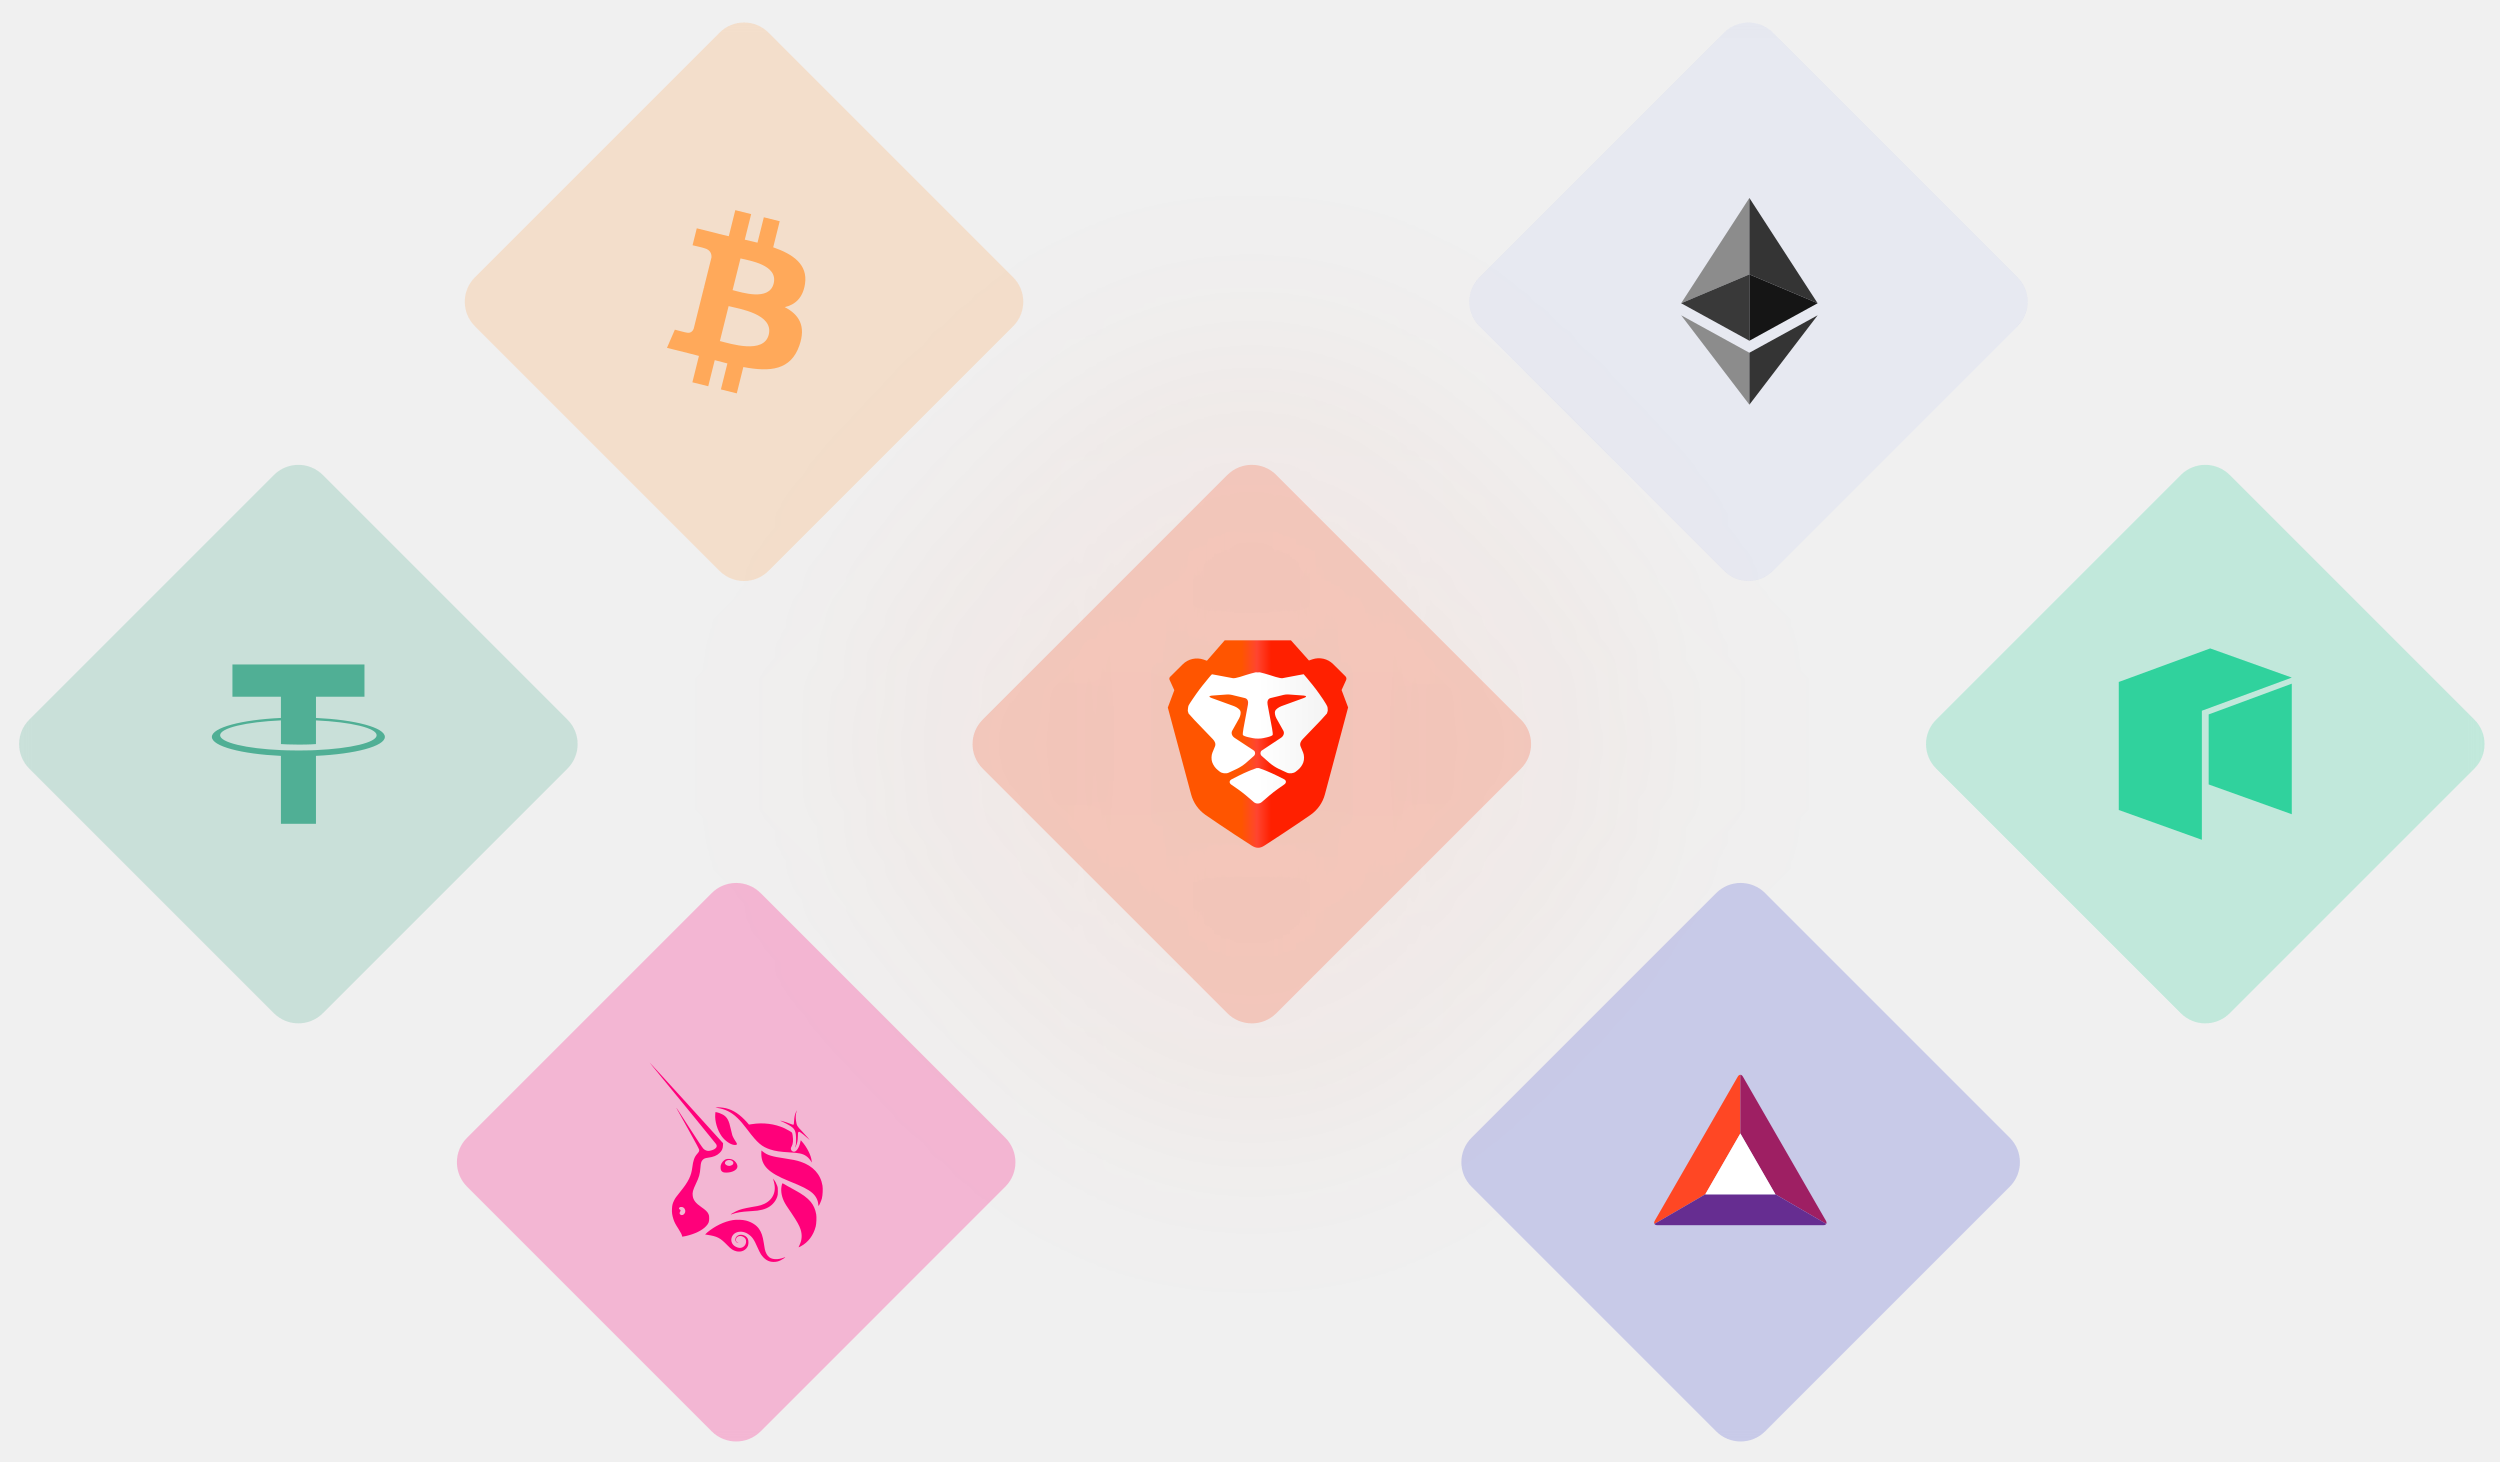
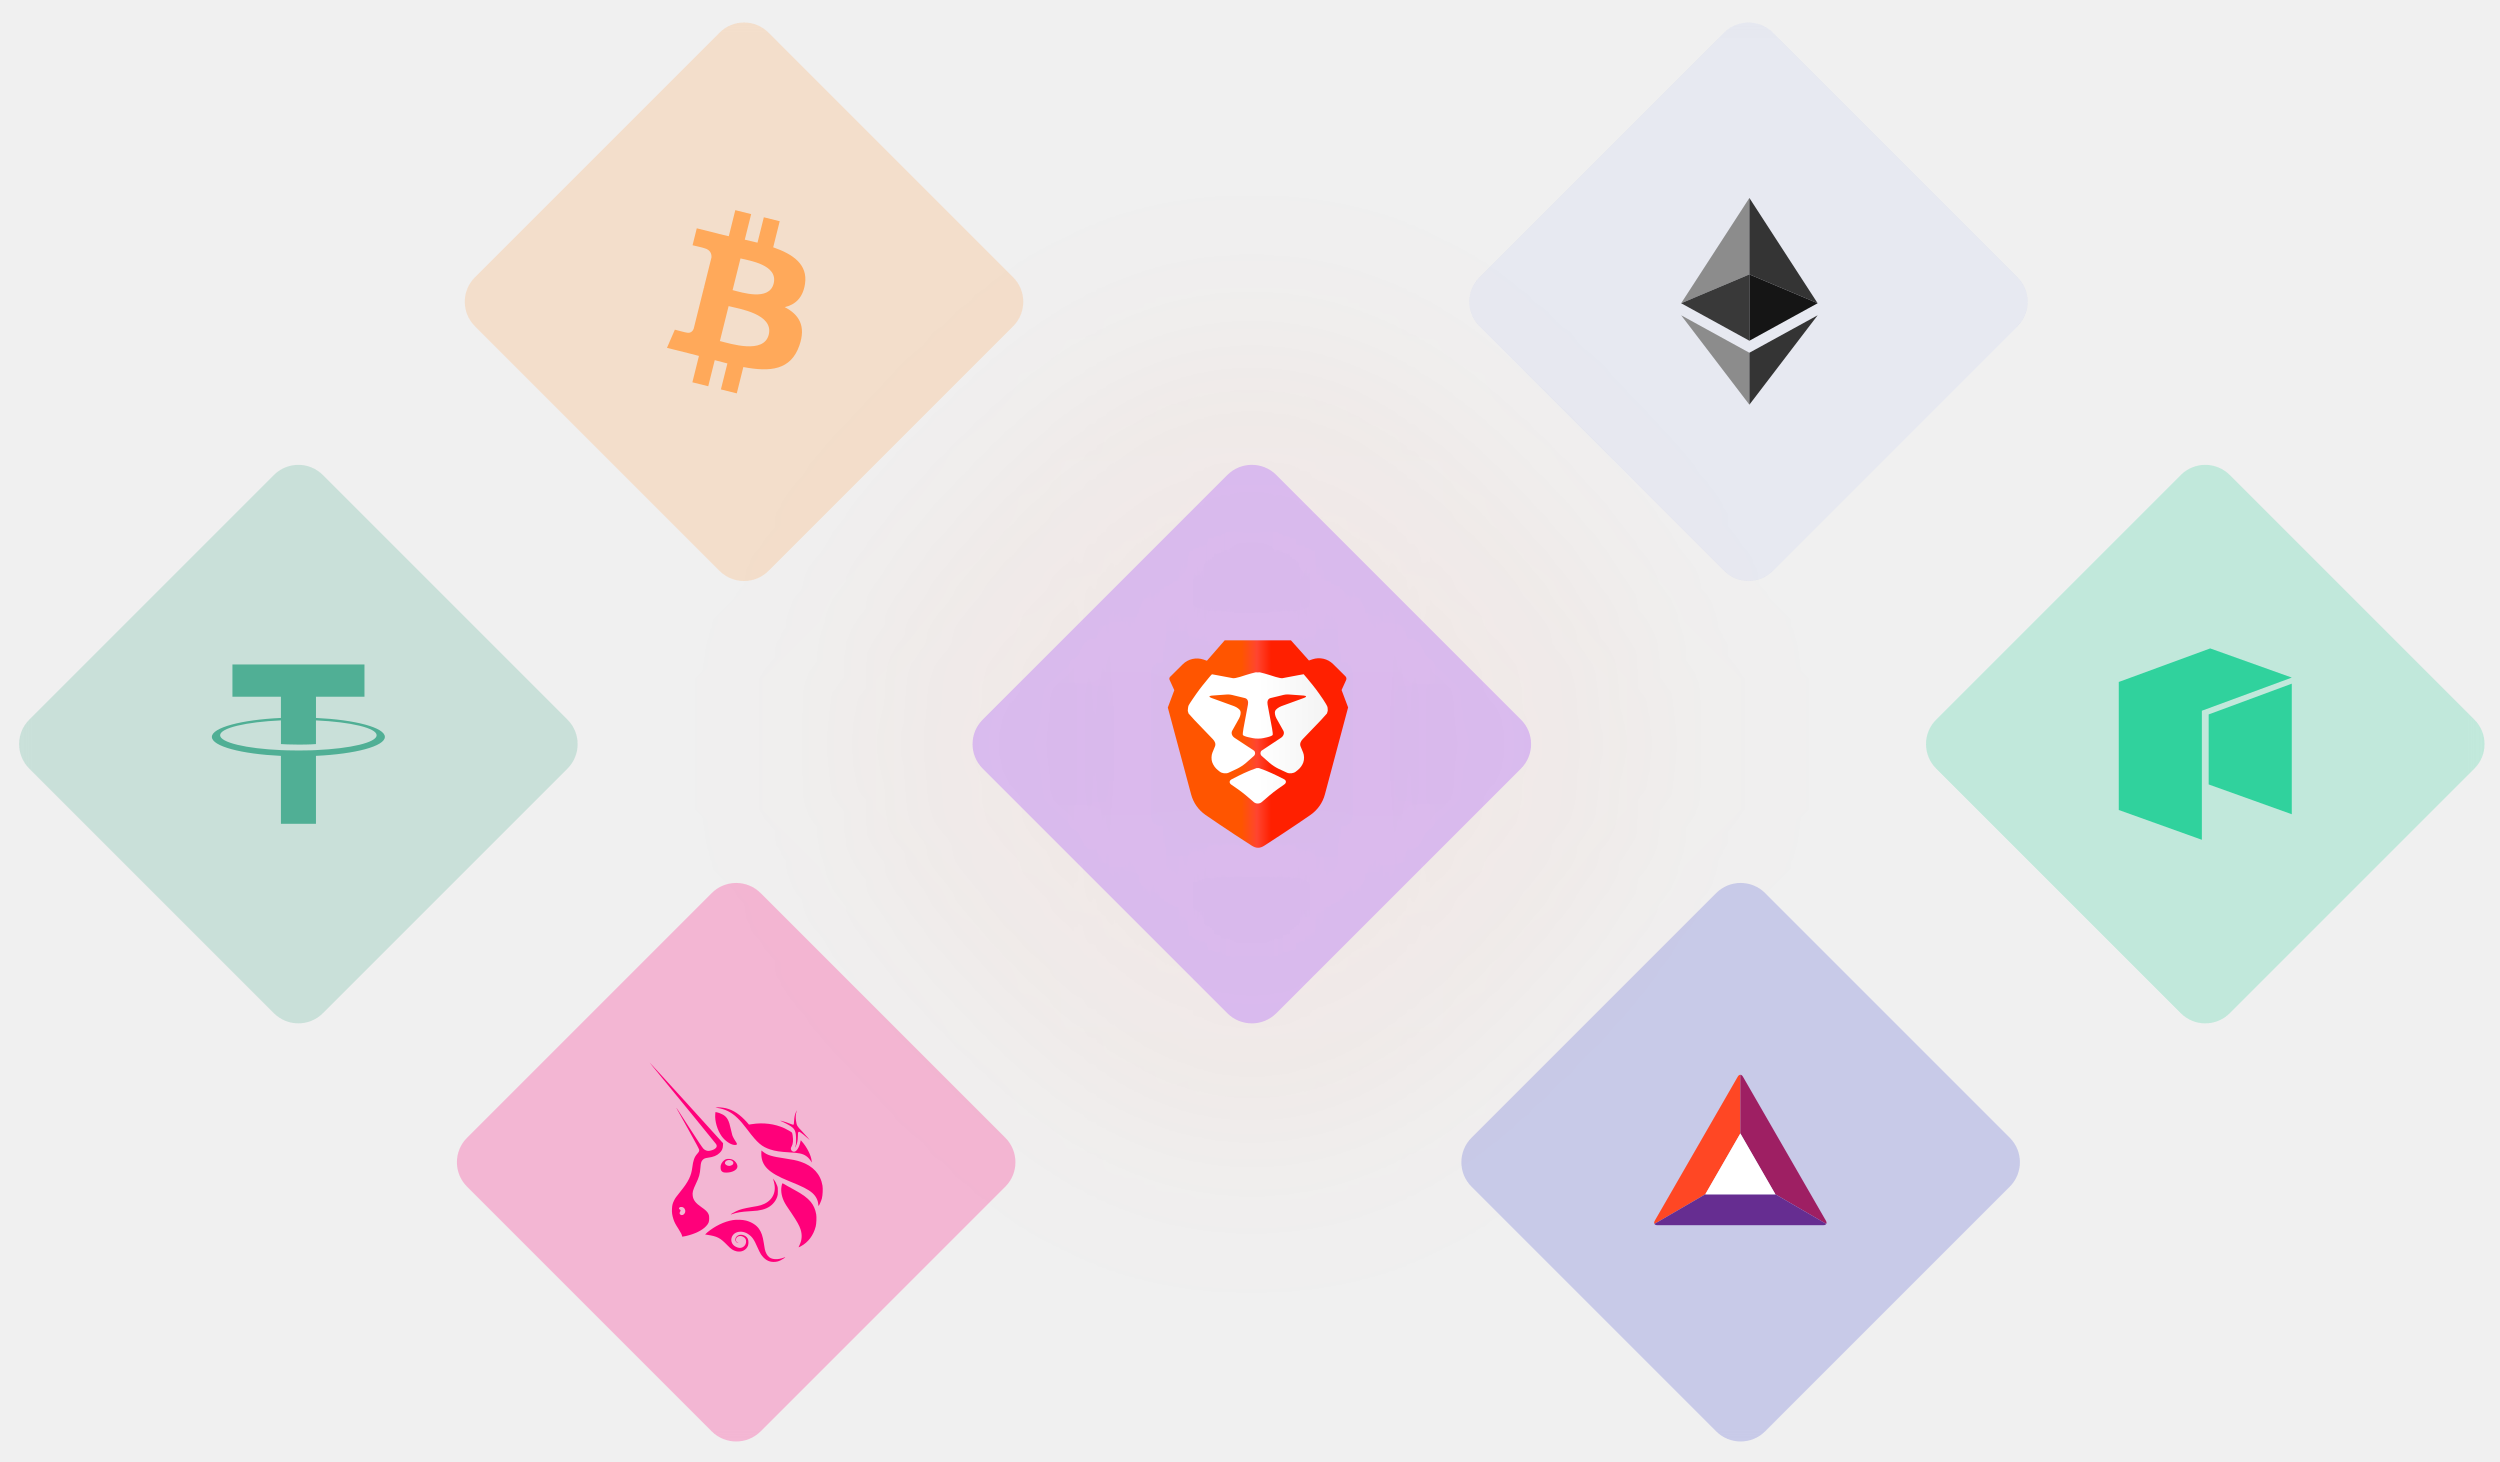
<svg xmlns="http://www.w3.org/2000/svg" width="289" height="169" fill="none">
  <g filter="url(#filter0_b)">
    <rect x="86.01" y=".943" width="48" height="48" rx="4" transform="rotate(45 86.0098 .943359)" fill="#FFA95A" fill-opacity=".24" />
  </g>
  <path d="M93.06 32.809c.333-2.225-1.361-3.422-3.678-4.22l.752-3.015-1.835-.457-.732 2.935c-.482-.12-.978-.234-1.47-.346l.737-2.955-1.834-.457-.752 3.014c-.399-.091-.791-.181-1.172-.275l.002-.009-2.531-.632-.488 1.96s1.361.312 1.333.331c.743.185.877.677.855 1.067l-.856 3.434c.051.013.117.032.191.061-.061-.015-.126-.032-.194-.048l-1.2 4.811c-.091.226-.321.565-.841.436.018.027-1.334-.333-1.334-.333l-.911 2.101 2.388.595c.444.111.88.228 1.308.338l-.759 3.049 1.833.457.752-3.017c.501.136.987.261 1.462.38l-.75 3.003 1.835.457.759-3.043c3.129.592 5.482.353 6.473-2.477.798-2.279-.04-3.593-1.686-4.45 1.199-.277 2.102-1.065 2.343-2.694l-.001-0v0zm-4.193 5.879c-.567 2.279-4.404 1.047-5.648.738l1.008-4.04c1.244.311 5.233.925 4.64 3.302h-0zm.568-5.912c-.517 2.073-3.711 1.02-4.747.761l.914-3.664c1.036.258 4.372.74 3.833 2.902h-0z" fill="#FFA95A" />
  <g filter="url(#filter1_b)">
    <rect x="202.127" y=".943" width="48" height="48" rx="4" transform="rotate(45 202.127 .943359)" fill="#D8DCF0" fill-opacity=".4" />
  </g>
  <path fill-rule="evenodd" clip-rule="evenodd" d="M202.228 22.885l-5.727 8.836-2.161 3.334 7.888-3.334v-8.836z" fill="#8C8C8C" />
  <path fill-rule="evenodd" clip-rule="evenodd" d="M194.34 35.054l2.531 1.391 5.357 2.944v-7.669l-7.888 3.334z" fill="#393939" />
  <path fill-rule="evenodd" clip-rule="evenodd" d="M202.229 22.885v8.836l7.888 3.334-2.161-3.334-5.727-8.836z" fill="#343434" />
  <path fill-rule="evenodd" clip-rule="evenodd" d="M202.229 36.445v2.945l5.357-2.945 2.531-1.391-7.888-3.333v4.724z" fill="#151515" />
  <path fill-rule="evenodd" clip-rule="evenodd" d="M194.34 36.445l2.247 2.945 5.641 7.391v-6.002l-2.528-1.388-5.36-2.945z" fill="#8C8C8C" />
  <path fill-rule="evenodd" clip-rule="evenodd" d="M204.758 39.389l-2.529 1.389v6.002l5.644-7.391 2.244-2.938v-.004l-5.359 2.942z" fill="#343434" />
  <g filter="url(#filter2_b)">
    <rect x="85.102" y="100.411" width="48" height="48" rx="4" transform="rotate(45 85.1016 100.411)" fill="#FF007A" fill-opacity=".24" />
  </g>
  <g clip-path="url(#clip0)" fill="#FF007A">
    <path d="M82.944 128.077c-.25-.035-.262-.047-.143-.059.226-.036.749.012 1.117.095.856.202 1.628.725 2.448 1.64l.214.25.309-.048c1.319-.214 2.674-.048 3.803.475.309.143.796.428.856.499.024.024.059.179.083.333.083.559.048.975-.131 1.295-.095.179-.095.226-.036.381.048.119.19.202.321.202.285 0 .582-.452.725-1.082l.059-.249.107.119c.606.677 1.081 1.616 1.153 2.281l.024.179-.107-.155c-.178-.273-.345-.452-.57-.606-.404-.273-.832-.356-1.961-.416-1.022-.059-1.604-.143-2.175-.333-.974-.321-1.474-.736-2.626-2.269-.511-.678-.832-1.046-1.153-1.355-.701-.677-1.402-1.034-2.317-1.177z" />
    <path d="M91.798 129.587c.024-.452.083-.749.214-1.022.048-.107.095-.202.107-.202.012 0-.012.083-.048.178-.095.261-.107.63-.048 1.046.083.534.119.606.689 1.188.261.273.57.618.689.761l.202.261-.202-.19c-.249-.238-.82-.689-.951-.749-.083-.047-.095-.047-.154.012-.048.048-.059.119-.059.464-.012.534-.083.867-.261 1.212-.095.178-.107.142-.024-.06.059-.154.071-.225.071-.736 0-1.034-.119-1.284-.844-1.7-.178-.107-.487-.261-.665-.344-.19-.084-.333-.155-.321-.155.024-.024.725.178.998.297.416.167.487.178.535.167.036-.036.059-.131.071-.428zM83.432 131.358c-.499-.69-.82-1.759-.749-2.555l.024-.25.119.024c.214.035.582.178.761.285.475.285.689.677.891 1.652.059.285.143.618.178.725.059.178.285.594.475.855.131.19.048.286-.249.262-.452-.048-1.058-.464-1.45-.998zM91.193 136.527c-2.353-.951-3.185-1.771-3.185-3.161 0-.202.012-.369.012-.369.012 0 .095.072.202.155.475.38 1.01.546 2.496.76.868.131 1.367.226 1.818.381 1.438.475 2.329 1.449 2.543 2.768.059.381.024 1.106-.071 1.486-.083.297-.321.844-.38.856-.012 0-.036-.06-.036-.155-.024-.499-.273-.974-.689-1.343-.499-.428-1.141-.748-2.709-1.378zM89.528 136.919c-.024-.178-.083-.404-.119-.499l-.059-.179.107.131c.154.178.273.392.38.689.083.226.083.298.083.666 0 .356-.012.44-.083.642-.119.32-.261.546-.499.796-.428.44-.986.677-1.782.784-.143.012-.547.048-.903.071-.891.048-1.485.143-2.02.333-.071.024-.143.048-.154.036-.024-.024.345-.238.642-.38.416-.202.844-.309 1.782-.476.464-.071.939-.166 1.058-.214 1.177-.368 1.759-1.283 1.569-2.4z" />
    <path d="M90.61 138.832c-.309-.677-.38-1.319-.214-1.925.024-.06.048-.119.071-.119.024 0 .095.036.166.083.143.095.44.262 1.2.678.963.522 1.509.927 1.889 1.39.333.404.535.867.63 1.438.059.321.024 1.093-.059 1.414-.261 1.01-.856 1.818-1.723 2.282-.131.071-.238.118-.249.118-.012 0 .036-.118.107-.261.285-.606.321-1.188.107-1.842-.131-.404-.404-.891-.951-1.711-.654-.951-.808-1.2-.975-1.545zM81.757 142.469c.879-.737 1.961-1.26 2.959-1.426.428-.072 1.141-.048 1.533.059.63.166 1.2.523 1.497.963.285.427.416.796.547 1.616.048.321.107.653.119.725.095.427.285.76.523.938.368.274 1.01.286 1.64.048.107-.036.202-.071.202-.059.024.023-.297.237-.511.344-.297.155-.535.202-.856.202-.57 0-1.058-.297-1.45-.891-.083-.119-.25-.463-.392-.784-.416-.963-.63-1.248-1.117-1.569-.428-.273-.975-.333-1.39-.131-.547.262-.689.963-.309 1.391.154.178.44.321.677.356.44.06.82-.285.82-.725 0-.285-.107-.451-.392-.582-.38-.166-.796.024-.784.392 0 .155.071.25.226.321.095.048.095.048.024.036-.345-.072-.428-.499-.154-.773.333-.333 1.034-.19 1.272.274.095.19.107.57.024.808-.202.523-.772.796-1.355.641-.392-.107-.558-.214-1.034-.701-.832-.855-1.153-1.022-2.341-1.2l-.226-.036.25-.237z" />
    <path fill-rule="evenodd" clip-rule="evenodd" d="M75.506 123.348c2.769 3.363 7.035 8.592 7.249 8.877.178.238.107.463-.19.63-.166.095-.511.19-.677.19-.19 0-.416-.095-.57-.25-.107-.107-.57-.784-1.616-2.412-.796-1.248-1.474-2.282-1.485-2.294-.048-.023-.048-.023 1.402 2.567.915 1.628 1.212 2.211 1.212 2.282 0 .154-.048.238-.238.451-.321.357-.464.761-.57 1.605-.119.939-.44 1.604-1.355 2.733-.535.665-.618.784-.749 1.058-.166.332-.214.523-.238.95-.024.452.024.737.154 1.165.119.38.25.63.57 1.117.273.428.44.749.44.867 0 .096.024.096.452 0 1.022-.237 1.866-.641 2.329-1.14.285-.309.356-.476.356-.904 0-.273-.012-.332-.083-.499-.119-.261-.345-.475-.832-.808-.642-.439-.915-.796-.986-1.271-.059-.404.012-.678.368-1.426.368-.773.463-1.094.523-1.878.036-.499.095-.701.238-.855.154-.167.285-.226.654-.274.606-.083.998-.237 1.307-.535.273-.249.392-.499.404-.867l.012-.273-.154-.167c-.559-.641-8.295-9.15-8.33-9.15-.012 0 .178.226.404.511zm3.648 16.898c.131-.225.059-.511-.154-.653-.202-.131-.511-.072-.511.107 0 .047.024.095.095.118.107.06.119.119.036.25s-.083.25.024.333c.166.131.392.059.511-.155zM83.967 133.996c-.285.083-.558.392-.642.701-.048.19-.024.534.059.641.131.167.25.214.582.214.654 0 1.212-.285 1.272-.63.059-.285-.19-.677-.535-.855-.178-.095-.547-.131-.737-.071zm.761.594c.095-.143.059-.297-.119-.404-.321-.202-.808-.036-.808.273 0 .154.25.321.487.321.154 0 .368-.095.44-.19z" />
  </g>
  <g filter="url(#filter3_b)">
    <rect x="254.93" y="52.078" width="48" height="48" rx="4" transform="rotate(45 254.93 52.0781)" fill="#30D29D" fill-opacity=".24" />
  </g>
  <g clip-path="url(#clip1)" fill="#30D29D">
    <path d="M244.93 78.835v14.8l9.606 3.446V82.161l10.394-3.831-9.433-3.374-10.567 3.879z" />
    <path d="M255.322 82.587v8.094l9.607 3.446V79.033l-9.607 3.554z" />
  </g>
  <g filter="url(#filter4_f)">
    <rect x="144.711" y="52.078" width="48" height="48" rx="4" transform="rotate(45 144.711 52.0781)" stroke="#EA3A0D" stroke-opacity=".72" stroke-width="2" />
  </g>
  <g filter="url(#filter5_b)">
-     <rect x="144.711" y="52.078" width="48" height="48" rx="4" transform="rotate(45 144.711 52.0781)" fill="#FB542B" fill-opacity=".24" />
+     <rect x="144.711" y="52.078" width="48" height="48" rx="4" transform="rotate(45 144.711 52.0781)" fill="#9524FF" fill-opacity=".24" />
  </g>
  <path fill-rule="evenodd" clip-rule="evenodd" d="M155.841 81.776l-.754-2.008.524-1.153c.067-.148.035-.323-.082-.438l-1.425-1.414c-.624-.618-1.554-.831-2.392-.545l-.398.136-2.082-2.333h-7.656l-2.056 2.361-.387-.134c-.846-.292-1.787-.077-2.415.551l-1.451 1.441c-.093.092-.118.231-.064.349l.547 1.197-.75 2.007.486 1.81 2.212 8.248c.255.951.842 1.784 1.658 2.354 0 0 2.686 1.857 5.336 3.545.233.148.477.257.739.253.261.004.505-.104.738-.254 2.976-1.913 5.332-3.551 5.332-3.551.815-.571 1.401-1.405 1.655-2.356l2.202-8.251.483-1.812z" fill="url(#paint0_linear)" />
  <path fill-rule="evenodd" clip-rule="evenodd" d="M153.487 82.174l-.034.107-.055.193c-.147.179-.456.523-.687.764l-2.127 2.216c-.231.241-.362.543-.23.848l.287.693c.132.304.145.808.019 1.146-.129.344-.35.648-.64.88l-.222.177c-.261.209-.725.264-1.03.122l-.98-.456c-.305-.142-.76-.439-1.011-.661l-.927-.817c-.181-.16-.191-.433-.022-.605l2.256-1.493c.28-.185.428-.527.269-.819l-.802-1.431c-.159-.292-.223-.68-.142-.862.082-.182.407-.427.723-.545l2.62-.954c.315-.117.299-.238-.038-.269l-1.674-.122c-.336-.031-.583.017-.908.106l-1.267.307c-.325.089-.394.428-.333.753l.523 2.779c.061.325.091.653.066.728-.024.075-.314.197-.643.27l-.434.096c-.329.073-.869.076-1.199.008l-.524-.11c-.331-.069-.621-.187-.646-.262-.024-.075.005-.403.066-.728l.52-2.779c.061-.325-.009-.664-.334-.753l-1.267-.306c-.326-.089-.573-.136-.909-.105l-1.674.123c-.336.031-.353.152-.037.269l2.621.951c.316.117.642.361.723.544.082.182.018.57-.14.862l-.801 1.432c-.159.292-.01.634.27.819l2.259 1.49c.168.171.158.446-.022.605l-.926.818c-.251.222-.706.519-1.01.662l-.979.457c-.305.142-.769.088-1.031-.121l-.222-.177c-.29-.232-.512-.535-.651-.907-.116-.311-.104-.814.027-1.119l.286-.693c.132-.305.001-.607-.231-.848l-2.129-2.214c-.231-.241-.541-.584-.687-.763l-.056-.193-.034-.107c-.004-.124.042-.518.093-.625.051-.106.248-.418.437-.692l.456-.66c.189-.274.516-.71.726-.969l.668-.82c.211-.259.39-.469.417-.467.002-.002.274.048.606.11l1.011.19c.332.062.698.131.813.152.116.021.473-.044.795-.146l.727-.231c.322-.102.809-.237 1.084-.299l.254.004.255-.004c.274.062.762.196 1.083.298l.728.23c.322.102.679.167.795.146.099-.018.382-.072.67-.127l.143-.027 1.011-.191c.332-.063.604-.113.624-.111.008-.002.188.208.399.467l.669.819c.211.258.538.694.728.968l.456.66c.19.274.485.772.504.885.019.113.031.307.028.431zm-7.957 6.614c.03 0 .31.103.622.23l.29.117c.312.127.814.352 1.115.502l.854.425c.301.149.323.429.048.622l-.729.511c-.274.193-.706.526-.96.743l-.919.786c-.252.216-.661.217-.908.003-.248-.214-.658-.565-.911-.779-.254-.215-.687-.546-.963-.737l-.726-.503c-.276-.191-.256-.472.043-.625l.859-.438c.3-.153.8-.382 1.112-.509l.29-.118c.311-.127.591-.231.621-.231h.262z" fill="url(#paint1_linear)" />
  <g filter="url(#filter6_b)">
    <rect x="201.219" y="100.411" width="48" height="48" rx="4" transform="rotate(45 201.219 100.411)" fill="#4C54D2" fill-opacity=".24" />
  </g>
  <path fill-rule="evenodd" clip-rule="evenodd" d="M191.252 141.482l5.879-3.42 4.052-7.035v-6.782c-.107 0-.214.071-.295.211l-4.8 8.333-4.8 8.332c-.081.141-.089.268-.036.361z" fill="#FF4724" />
  <path fill-rule="evenodd" clip-rule="evenodd" d="M201.184 124.245v6.782l4.052 7.035 5.878 3.42c.053-.093.046-.22-.035-.361l-4.8-8.332-4.801-8.333c-.081-.141-.188-.211-.294-.211z" fill="#9E1F63" />
  <path fill-rule="evenodd" clip-rule="evenodd" d="M211.113 141.482l-5.878-3.42h-8.105l-5.878 3.42c.053.093.167.151.329.151h19.203c.162 0 .276-.058.329-.151z" fill="#662D91" />
  <path fill-rule="evenodd" clip-rule="evenodd" d="M197.131 138.062h8.105l-4.053-7.035-4.052 7.035z" fill="#fff" />
  <g filter="url(#filter7_b)">
    <rect x="34.492" y="52.078" width="48" height="48" rx="4" transform="rotate(45 34.4922 52.0781)" fill="#50AF95" fill-opacity=".24" />
  </g>
  <path fill-rule="evenodd" clip-rule="evenodd" d="M36.527 86.712c-.114.009-.701.044-2.01.044-1.042 0-1.781-.031-2.041-.044-4.026-.177-7.031-.878-7.031-1.717 0-.839 3.005-1.539 7.031-1.719v2.738c.263.019 1.017.063 2.059.063 1.25 0 1.876-.052 1.989-.062v-2.737c4.017.179 7.015.88 7.015 1.717s-2.997 1.538-7.015 1.716l.004.001zm0-3.717v-2.45h5.606v-3.736h-15.264v3.736h5.605v2.449c-4.556.209-7.982 1.112-7.982 2.193s3.426 1.983 7.982 2.193v7.851h4.051v-7.854c4.546-.209 7.966-1.111 7.966-2.191 0-1.081-3.418-1.982-7.966-2.192l.001.001z" fill="#50AF95" />
  <defs>
    <filter id="filter0_b" x="48.068" y="-3.057" width="75.882" height="75.882" filterUnits="userSpaceOnUse" color-interpolation-filters="sRGB">
      <feFlood flood-opacity="0" result="BackgroundImageFix" />
      <feGaussianBlur in="BackgroundImage" stdDeviation="2" />
      <feComposite in2="SourceAlpha" operator="in" result="effect1_backgroundBlur" />
      <feBlend in="SourceGraphic" in2="effect1_backgroundBlur" result="shape" />
    </filter>
    <filter id="filter1_b" x="164.186" y="-3.057" width="75.882" height="75.882" filterUnits="userSpaceOnUse" color-interpolation-filters="sRGB">
      <feFlood flood-opacity="0" result="BackgroundImageFix" />
      <feGaussianBlur in="BackgroundImage" stdDeviation="2" />
      <feComposite in2="SourceAlpha" operator="in" result="effect1_backgroundBlur" />
      <feBlend in="SourceGraphic" in2="effect1_backgroundBlur" result="shape" />
    </filter>
    <filter id="filter2_b" x="47.16" y="96.411" width="75.882" height="75.882" filterUnits="userSpaceOnUse" color-interpolation-filters="sRGB">
      <feFlood flood-opacity="0" result="BackgroundImageFix" />
      <feGaussianBlur in="BackgroundImage" stdDeviation="2" />
      <feComposite in2="SourceAlpha" operator="in" result="effect1_backgroundBlur" />
      <feBlend in="SourceGraphic" in2="effect1_backgroundBlur" result="shape" />
    </filter>
    <filter id="filter3_b" x="216.988" y="48.078" width="75.882" height="75.882" filterUnits="userSpaceOnUse" color-interpolation-filters="sRGB">
      <feFlood flood-opacity="0" result="BackgroundImageFix" />
      <feGaussianBlur in="BackgroundImage" stdDeviation="2" />
      <feComposite in2="SourceAlpha" operator="in" result="effect1_backgroundBlur" />
      <feBlend in="SourceGraphic" in2="effect1_backgroundBlur" result="shape" />
    </filter>
    <filter id="filter4_f" x="79.426" y="20.735" width="130.569" height="130.569" filterUnits="userSpaceOnUse" color-interpolation-filters="sRGB">
      <feFlood flood-opacity="0" result="BackgroundImageFix" />
      <feBlend in="SourceGraphic" in2="BackgroundImageFix" result="shape" />
      <feGaussianBlur stdDeviation="16" result="effect1_foregroundBlur" />
    </filter>
    <filter id="filter5_b" x="106.77" y="48.078" width="75.882" height="75.882" filterUnits="userSpaceOnUse" color-interpolation-filters="sRGB">
      <feFlood flood-opacity="0" result="BackgroundImageFix" />
      <feGaussianBlur in="BackgroundImage" stdDeviation="2" />
      <feComposite in2="SourceAlpha" operator="in" result="effect1_backgroundBlur" />
      <feBlend in="SourceGraphic" in2="effect1_backgroundBlur" result="shape" />
    </filter>
    <filter id="filter6_b" x="163.277" y="96.411" width="75.882" height="75.882" filterUnits="userSpaceOnUse" color-interpolation-filters="sRGB">
      <feFlood flood-opacity="0" result="BackgroundImageFix" />
      <feGaussianBlur in="BackgroundImage" stdDeviation="2" />
      <feComposite in2="SourceAlpha" operator="in" result="effect1_backgroundBlur" />
      <feBlend in="SourceGraphic" in2="effect1_backgroundBlur" result="shape" />
    </filter>
    <filter id="filter7_b" x="-3.449" y="48.078" width="75.882" height="75.882" filterUnits="userSpaceOnUse" color-interpolation-filters="sRGB">
      <feFlood flood-opacity="0" result="BackgroundImageFix" />
      <feGaussianBlur in="BackgroundImage" stdDeviation="2" />
      <feComposite in2="SourceAlpha" operator="in" result="effect1_backgroundBlur" />
      <feBlend in="SourceGraphic" in2="effect1_backgroundBlur" result="shape" />
    </filter>
    <linearGradient id="paint0_linear" x1="135" y1="98.169" x2="155.841" y2="98.169" gradientUnits="userSpaceOnUse">
      <stop stop-color="#F50" />
      <stop offset=".41" stop-color="#F50" />
      <stop offset=".494" stop-color="#FF4530" />
      <stop offset=".572" stop-color="#FF2000" />
      <stop offset="1" stop-color="#FF2000" />
    </linearGradient>
    <linearGradient id="paint1_linear" x1="145.397" y1="96.432" x2="152.965" y2="96.432" gradientUnits="userSpaceOnUse">
      <stop stop-color="#fff" />
      <stop offset="1" stop-color="#F4F4F4" />
    </linearGradient>
    <clipPath id="clip0">
      <path fill="#fff" transform="translate(75.1016 122.837)" d="M0 0h20v23.03H0z" />
    </clipPath>
    <clipPath id="clip1">
      <path fill="#fff" transform="translate(244.93 74.9561)" d="M0 0h20v22.125H0z" />
    </clipPath>
  </defs>
</svg>
